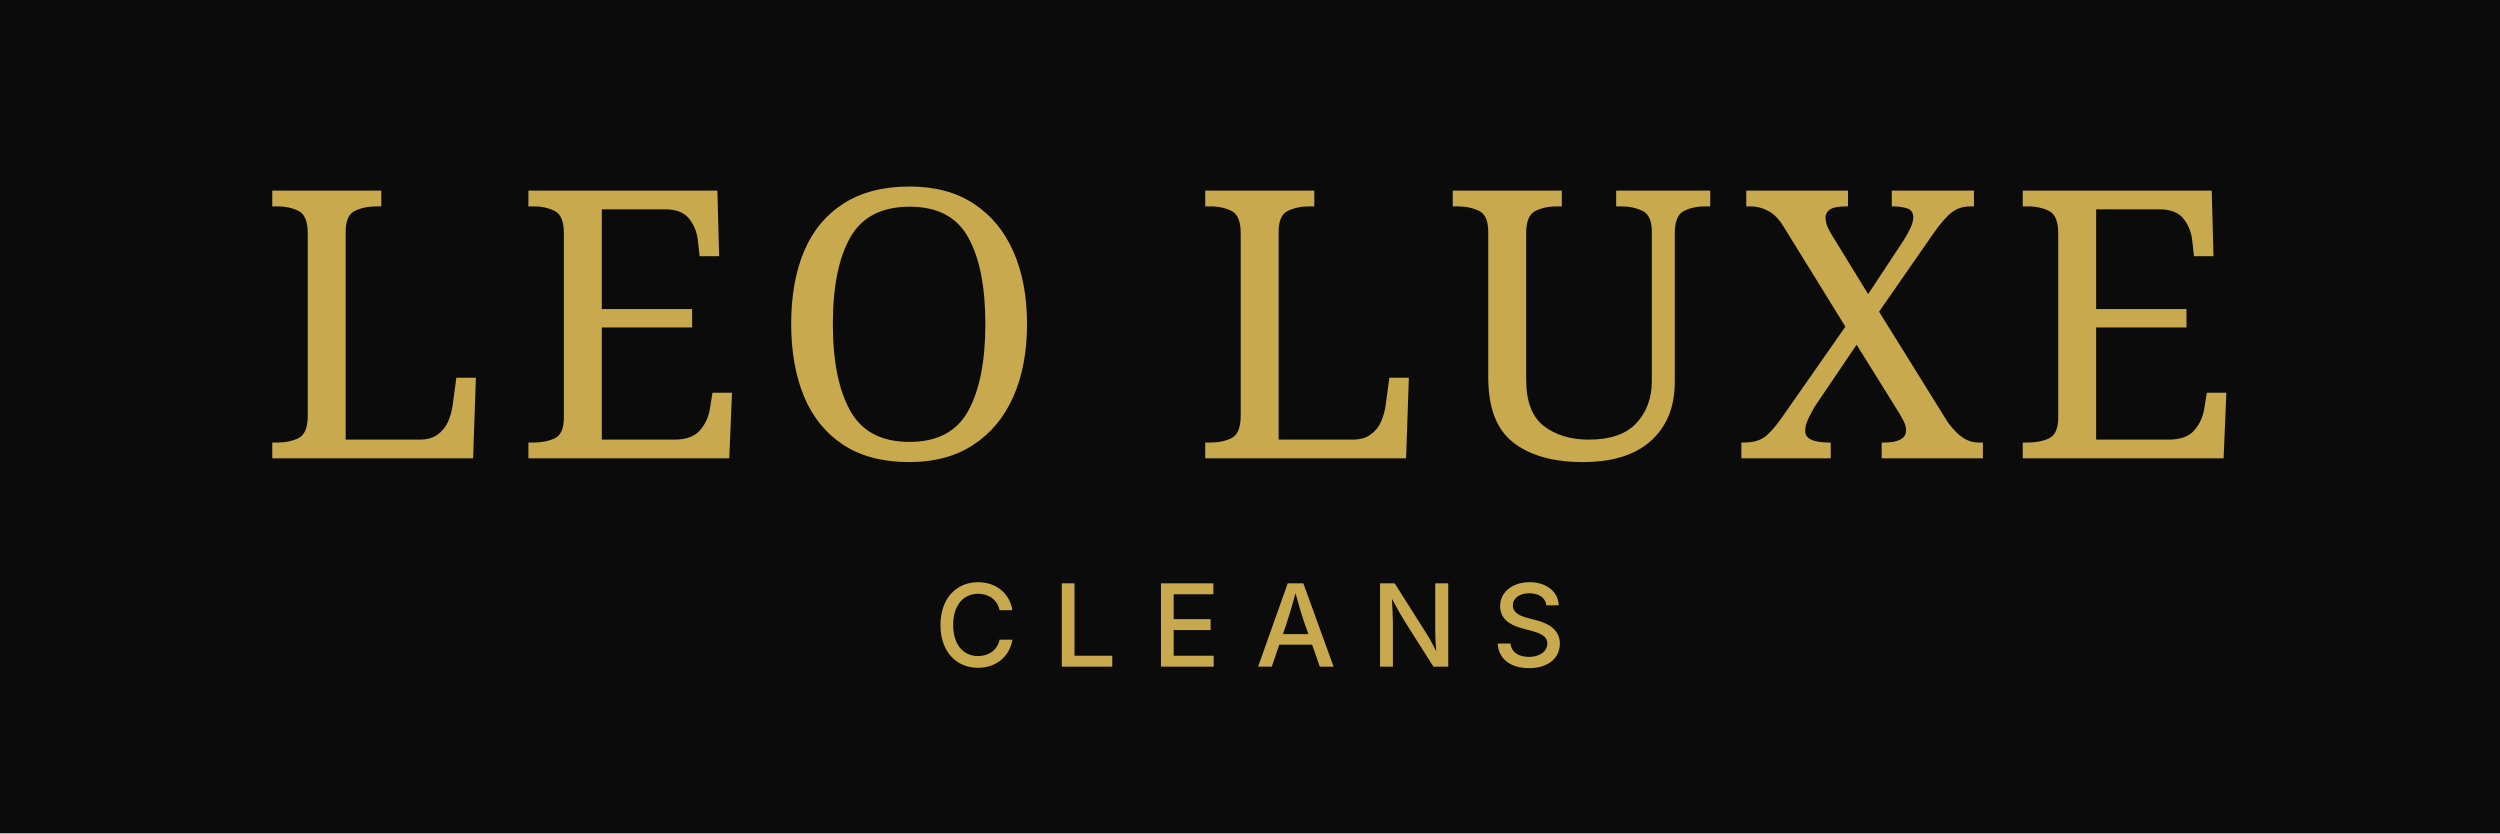
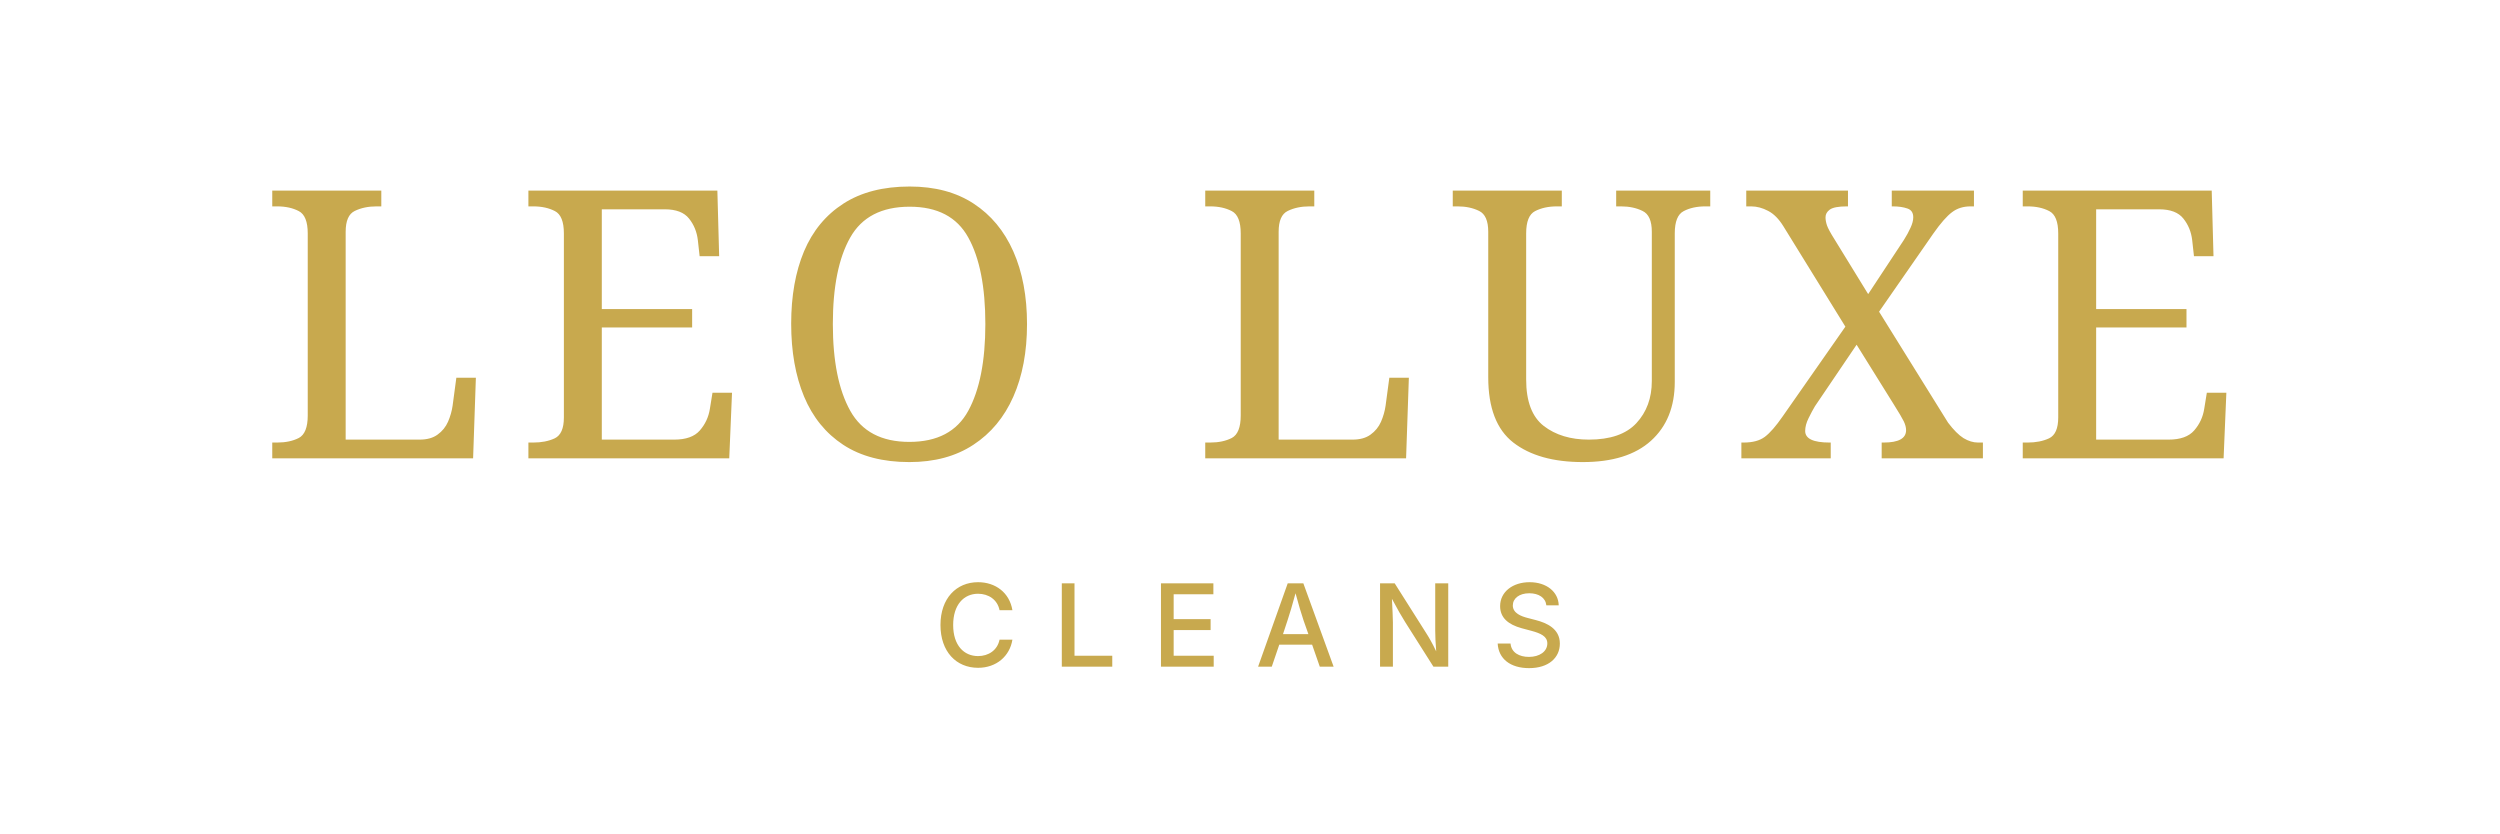
<svg xmlns="http://www.w3.org/2000/svg" viewBox="0 0 240 80" fill="none">
-   <rect width="240" height="80" rx="0" fill="#0B0B0B" />
  <text x="120" y="44" text-anchor="middle" font-family="'Cormorant Garamond', Georgia, serif" font-weight="300" font-size="36" letter-spacing="0.06em" fill="#C8A94E">LEO LUXE</text>
  <text x="120" y="64" text-anchor="middle" font-family="Inter, system-ui, sans-serif" font-weight="500" font-size="11" letter-spacing="0.3em" fill="#C8A94E">CLEANS</text>
</svg>
